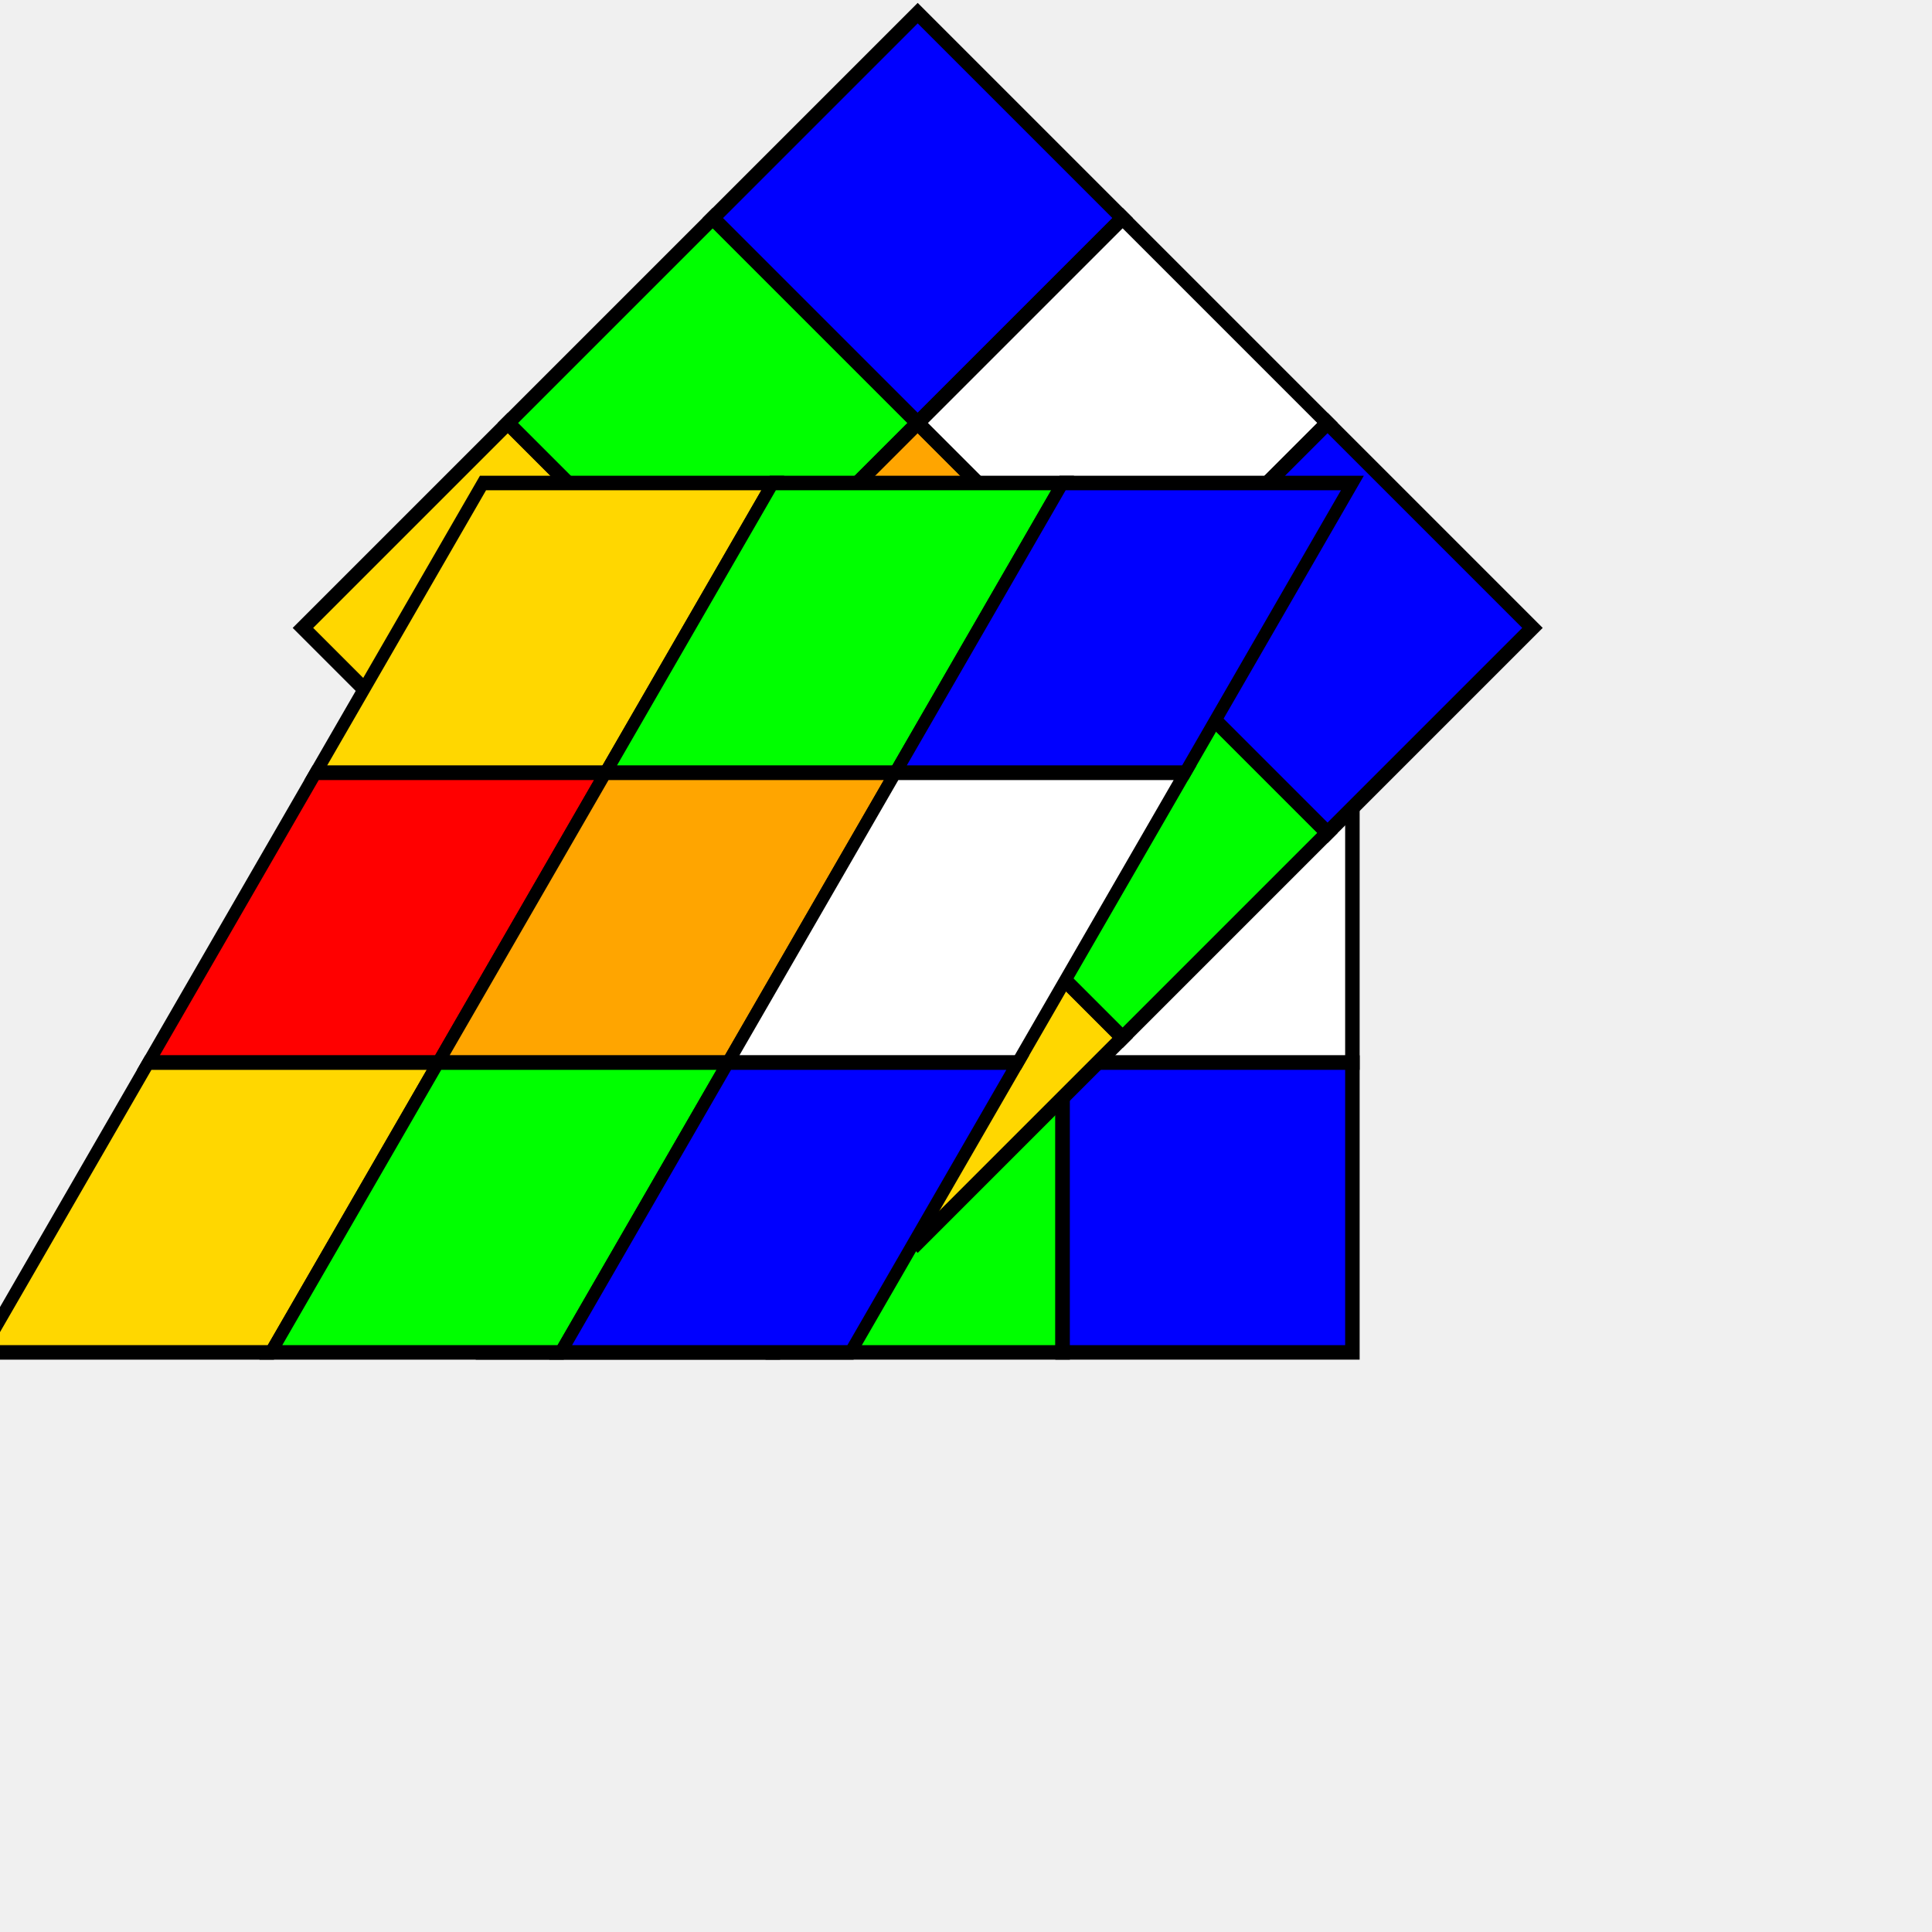
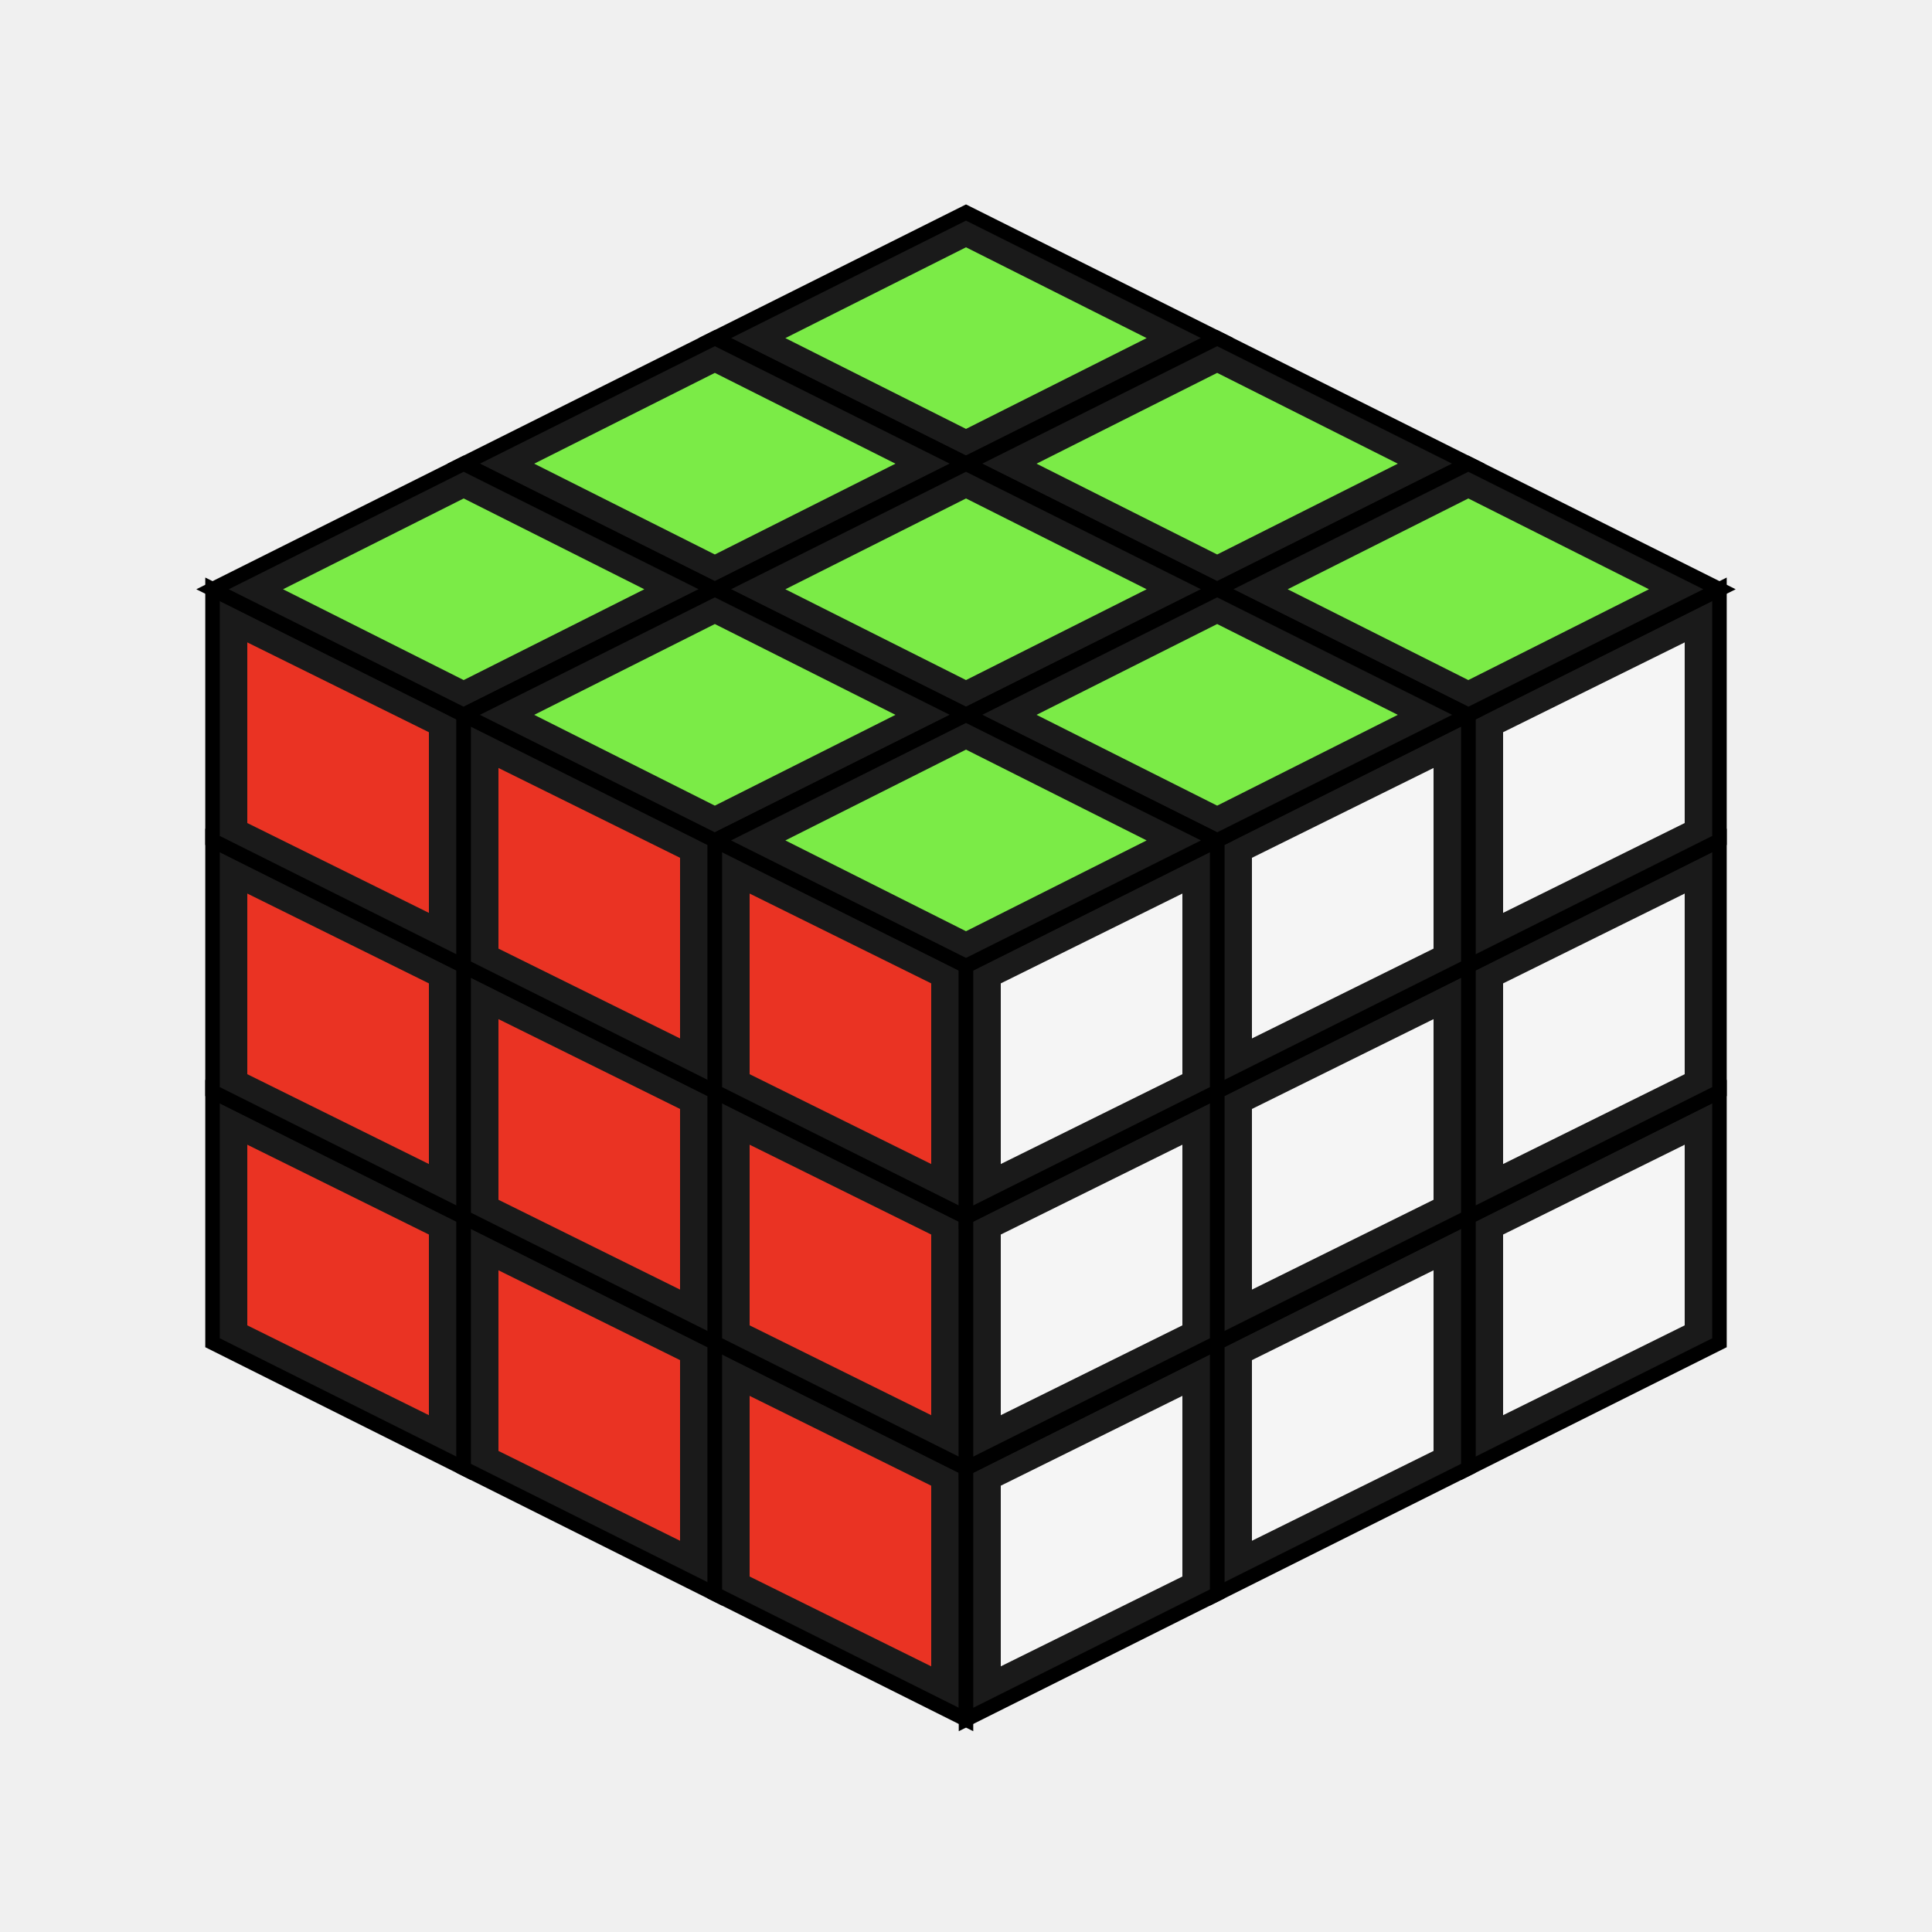
<svg xmlns="http://www.w3.org/2000/svg" width="200" height="200" viewBox="0 0 200 200">
-   <style>
-     .cube { stroke: #000; stroke-width: 1.5; }
-     .face1 { fill: #FFD700; }
-     .face2 { fill: #00FF00; }
-     .face3 { fill: #0000FF; }
-     .face4 { fill: #FF0000; }
-     .face5 { fill: #FFA500; }
-     .face6 { fill: #FFFFFF; }
-   </style>
-   <g transform="translate(50, 50)">
-     <rect class="cube face1" x="0" y="0" width="30" height="30" />
-     <rect class="cube face2" x="30" y="0" width="30" height="30" />
-     <rect class="cube face3" x="60" y="0" width="30" height="30" />
-     <rect class="cube face4" x="0" y="30" width="30" height="30" />
-     <rect class="cube face5" x="30" y="30" width="30" height="30" />
-     <rect class="cube face6" x="60" y="30" width="30" height="30" />
-     <rect class="cube face1" x="0" y="60" width="30" height="30" />
-     <rect class="cube face2" x="30" y="60" width="30" height="30" />
-     <rect class="cube face3" x="60" y="60" width="30" height="30" />
-   </g>
-   <g transform="translate(50, 20) rotate(-45 45 45)">
-     <rect class="cube face1" x="0" y="0" width="30" height="30" />
-     <rect class="cube face2" x="30" y="0" width="30" height="30" />
-     <rect class="cube face3" x="60" y="0" width="30" height="30" />
-     <rect class="cube face4" x="0" y="30" width="30" height="30" />
-     <rect class="cube face5" x="30" y="30" width="30" height="30" />
-     <rect class="cube face6" x="60" y="30" width="30" height="30" />
-     <rect class="cube face1" x="0" y="60" width="30" height="30" />
-     <rect class="cube face2" x="30" y="60" width="30" height="30" />
-     <rect class="cube face3" x="60" y="60" width="30" height="30" />
-   </g>
-   <g transform="translate(50, 50) skewX(-30)">
-     <rect class="cube face1" x="0" y="0" width="30" height="30" />
-     <rect class="cube face2" x="30" y="0" width="30" height="30" />
-     <rect class="cube face3" x="60" y="0" width="30" height="30" />
-     <rect class="cube face4" x="0" y="30" width="30" height="30" />
-     <rect class="cube face5" x="30" y="30" width="30" height="30" />
-     <rect class="cube face6" x="60" y="30" width="30" height="30" />
-     <rect class="cube face1" x="0" y="60" width="30" height="30" />
-     <rect class="cube face2" x="30" y="60" width="30" height="30" />
-     <rect class="cube face3" x="60" y="60" width="30" height="30" />
-   </g>
+   <polygon points="22,139 48,152 48,126 22,113" fill="#1a1a1a" stroke="#000" stroke-width="1.5" />
+   <polygon points="48,152 74,165 74,139 48,126" fill="#1a1a1a" stroke="#000" stroke-width="1.5" />
+   <polygon points="74,165 100,178 100,152 74,139" fill="#1a1a1a" stroke="#000" stroke-width="1.5" />
+   <polygon points="22,113 48,126 48,100 22,87" fill="#1a1a1a" stroke="#000" stroke-width="1.5" />
+   <polygon points="48,126 74,139 74,113 48,100" fill="#1a1a1a" stroke="#000" stroke-width="1.5" />
+   <polygon points="74,139 100,152 100,126 74,113" fill="#1a1a1a" stroke="#000" stroke-width="1.5" />
+   <polygon points="22,87 48,100 48,74 22,61" fill="#1a1a1a" stroke="#000" stroke-width="1.5" />
+   <polygon points="48,100 74,113 74,87 48,74" fill="#1a1a1a" stroke="#000" stroke-width="1.5" />
+   <polygon points="74,113 100,126 100,100 74,87" fill="#1a1a1a" stroke="#000" stroke-width="1.5" />
+   <polygon points="25.6,137.2 44.4,146.5 44.4,127.8 25.6,118.5" fill="#EA3323" />
+   <polygon points="51.6,150.2 70.4,159.5 70.4,140.8 51.6,131.5" fill="#EA3323" />
+   <polygon points="77.6,163.2 96.4,172.5 96.4,153.8 77.6,144.5" fill="#EA3323" />
+   <polygon points="25.6,111.2 44.4,120.5 44.4,101.8 25.6,92.5" fill="#EA3323" />
+   <polygon points="51.6,124.2 70.4,133.5 70.4,114.8 51.6,105.5" fill="#EA3323" />
+   <polygon points="77.6,137.2 96.4,146.5 96.4,127.8 77.6,118.5" fill="#EA3323" />
+   <polygon points="25.6,85.2 44.4,94.5 44.4,75.8 25.6,66.5" fill="#EA3323" />
+   <polygon points="51.6,98.2 70.4,107.5 70.4,88.8 51.6,79.5" fill="#EA3323" />
+   <polygon points="77.6,111.2 96.4,120.5 96.4,101.8 77.6,92.5" fill="#EA3323" />
+   <polygon points="178,139 152,152 152,126 178,113" fill="#1a1a1a" stroke="#000" stroke-width="1.5" />
+   <polygon points="152,152 126,165 126,139 152,126" fill="#1a1a1a" stroke="#000" stroke-width="1.5" />
+   <polygon points="126,165 100,178 100,152 126,139" fill="#1a1a1a" stroke="#000" stroke-width="1.5" />
+   <polygon points="178,113 152,126 152,100 178,87" fill="#1a1a1a" stroke="#000" stroke-width="1.5" />
+   <polygon points="152,126 126,139 126,113 152,100" fill="#1a1a1a" stroke="#000" stroke-width="1.5" />
+   <polygon points="126,139 100,152 100,126 126,113" fill="#1a1a1a" stroke="#000" stroke-width="1.5" />
+   <polygon points="178,87 152,100 152,74 178,61" fill="#1a1a1a" stroke="#000" stroke-width="1.5" />
+   <polygon points="152,100 126,113 126,87 152,74" fill="#1a1a1a" stroke="#000" stroke-width="1.5" />
+   <polygon points="126,113 100,126 100,100 126,87" fill="#1a1a1a" stroke="#000" stroke-width="1.5" />
+   <polygon points="174.4,137.2 155.6,146.5 155.6,127.8 174.4,118.5" fill="#F5F5F5" />
+   <polygon points="148.4,150.2 129.6,159.5 129.6,140.8 148.4,131.5" fill="#F5F5F5" />
+   <polygon points="122.4,163.2 103.6,172.5 103.6,153.8 122.4,144.5" fill="#F5F5F5" />
+   <polygon points="174.4,111.2 155.6,120.5 155.6,101.8 174.4,92.5" fill="#F5F5F5" />
+   <polygon points="148.4,124.2 129.6,133.5 129.6,114.8 148.4,105.5" fill="#F5F5F5" />
+   <polygon points="122.4,137.2 103.6,146.5 103.6,127.8 122.4,118.5" fill="#F5F5F5" />
+   <polygon points="174.4,85.2 155.6,94.5 155.6,75.8 174.4,66.5" fill="#F5F5F5" />
+   <polygon points="148.4,98.2 129.6,107.5 129.6,88.8 148.4,79.5" fill="#F5F5F5" />
+   <polygon points="122.4,111.2 103.6,120.5 103.6,101.8 122.4,92.5" fill="#F5F5F5" />
+   <polygon points="100,22 126,35 100,48 74,35" fill="#1a1a1a" stroke="#000" stroke-width="1.5" />
+   <polygon points="126,35 152,48 126,61 100,48" fill="#1a1a1a" stroke="#000" stroke-width="1.5" />
+   <polygon points="152,48 178,61 152,74 126,61" fill="#1a1a1a" stroke="#000" stroke-width="1.5" />
+   <polygon points="74,35 100,48 74,61 48,48" fill="#1a1a1a" stroke="#000" stroke-width="1.5" />
+   <polygon points="100,48 126,61 100,74 74,61" fill="#1a1a1a" stroke="#000" stroke-width="1.5" />
+   <polygon points="126,61 152,74 126,87 100,74" fill="#1a1a1a" stroke="#000" stroke-width="1.5" />
+   <polygon points="48,48 74,61 48,74 22,61" fill="#1a1a1a" stroke="#000" stroke-width="1.5" />
+   <polygon points="74,61 100,74 74,87 48,74" fill="#1a1a1a" stroke="#000" stroke-width="1.5" />
+   <polygon points="100,74 126,87 100,100 74,87" fill="#1a1a1a" stroke="#000" stroke-width="1.5" />
+   <polygon points="100,25.6 118.7,35 100,44.4 81.3,35" fill="#7BEB47" />
+   <polygon points="126,38.6 144.7,48 126,57.4 107.3,48" fill="#7BEB47" />
+   <polygon points="152,51.6 170.7,61 152,70.4 133.3,61" fill="#7BEB47" />
+   <polygon points="74,38.6 92.7,48 74,57.4 55.3,48" fill="#7BEB47" />
+   <polygon points="100,51.6 118.7,61 100,70.4 81.3,61" fill="#7BEB47" />
+   <polygon points="126,64.6 144.7,74 126,83.4 107.3,74" fill="#7BEB47" />
+   <polygon points="48,51.6 66.7,61 48,70.4 29.3,61" fill="#7BEB47" />
+   <polygon points="74,64.6 92.7,74 74,83.4 55.3,74" fill="#7BEB47" />
+   <polygon points="100,77.6 118.7,87 100,96.4 81.3,87" fill="#7BEB47" />
</svg>
